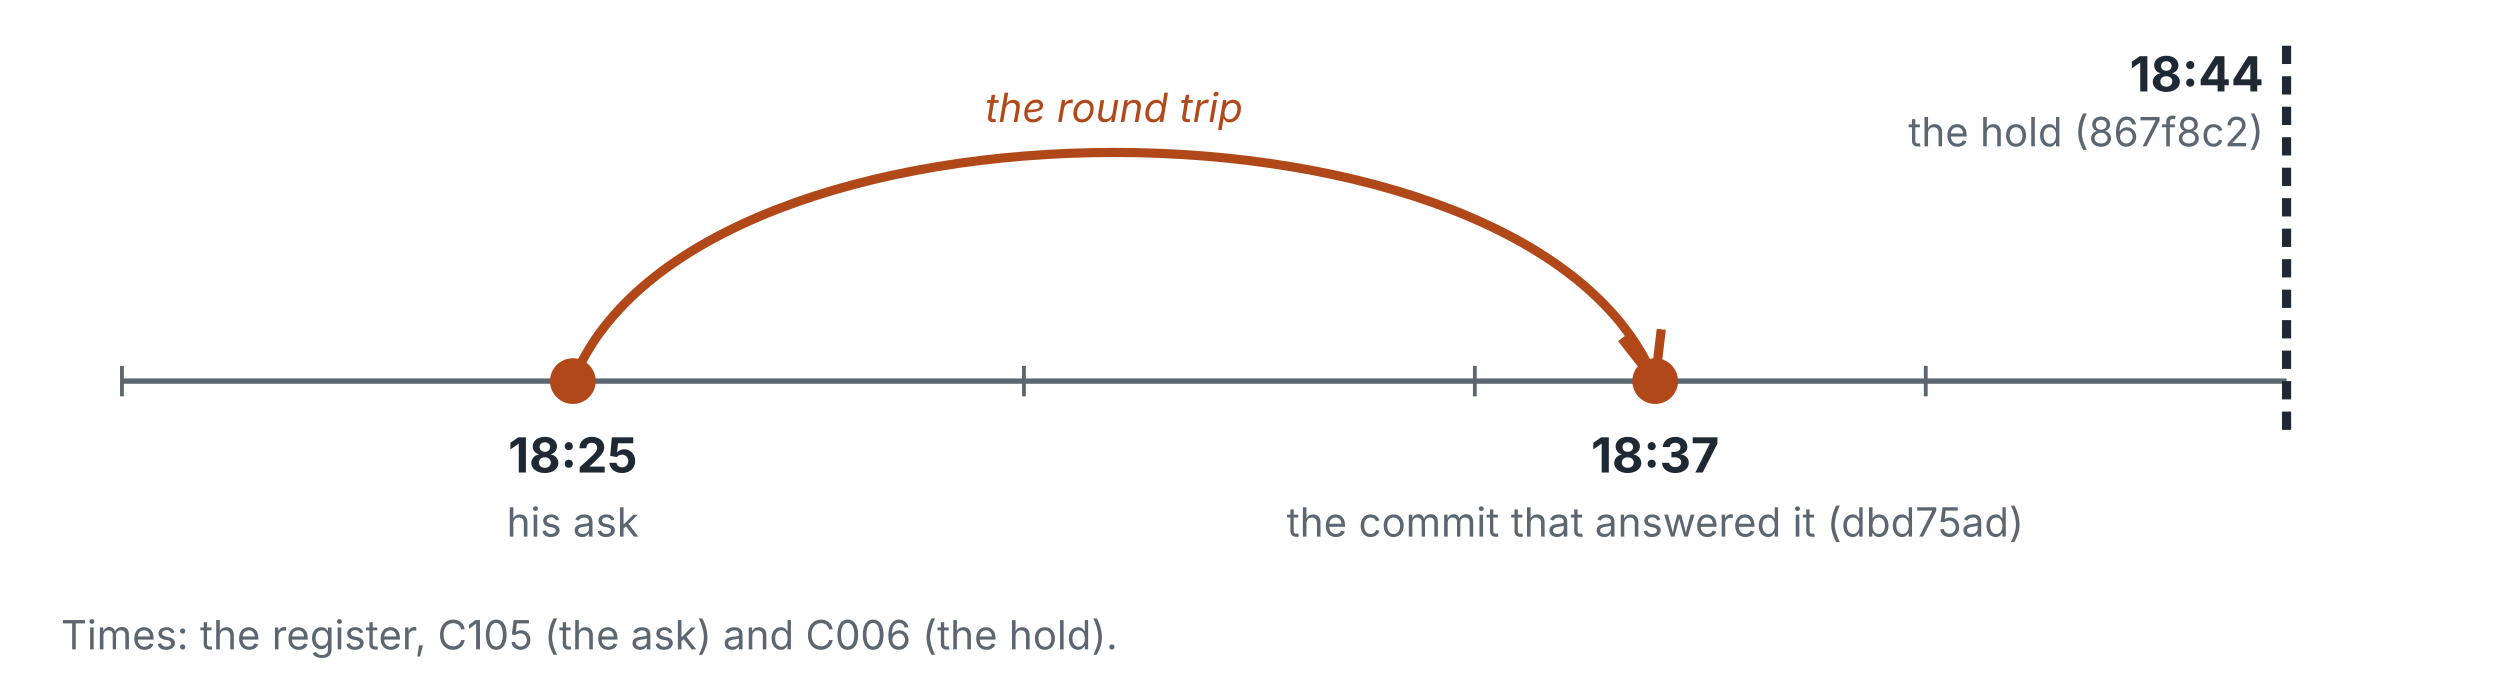
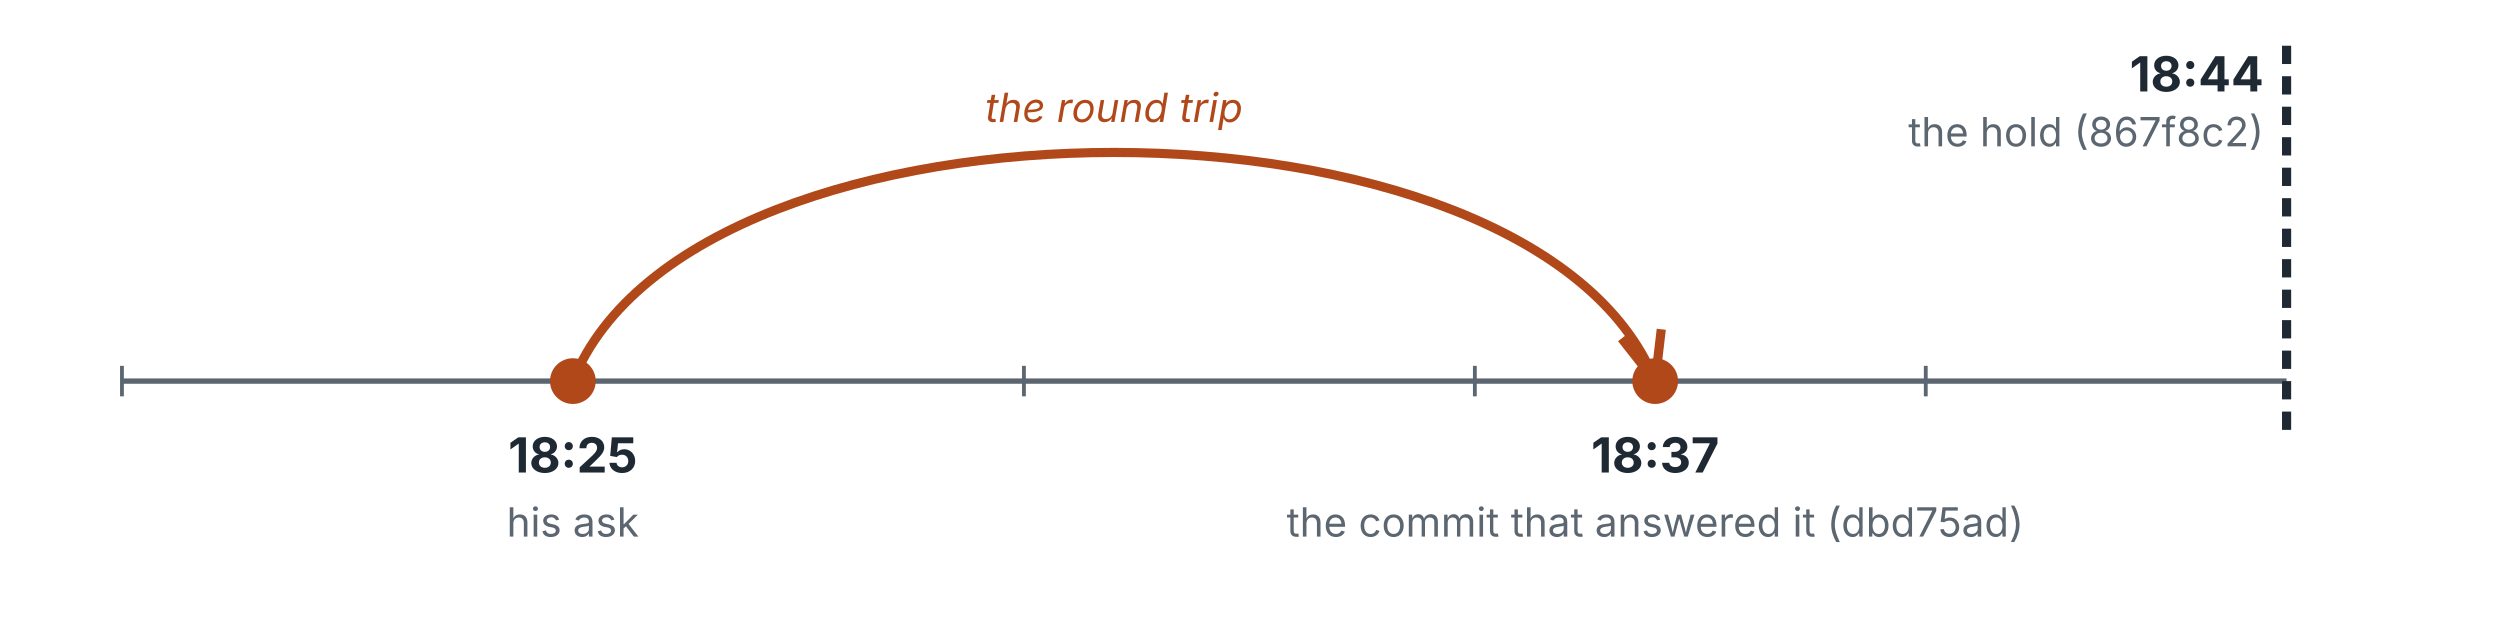
- <svg xmlns="http://www.w3.org/2000/svg" width="164mm" height="45mm" viewBox="0 0 164 45" role="img" aria-label="One ask's round trip drawn to the clock: the editor's ask, the commit that answered it, and the hold at the edge of the picture.">
+ <svg xmlns="http://www.w3.org/2000/svg" width="164mm" height="41mm" viewBox="0 0 164 41" role="img" aria-label="One ask's round trip drawn to the clock: the editor's ask, the commit that answered it, and the hold at the edge of the picture.">
  <g transform="translate(0,-5.0)">
    <line x1="8.0" y1="30.0" x2="150.0" y2="30.0" stroke="#5b6670" stroke-width=".35" />
    <line x1="8.00" y1="29.00" x2="8.00" y2="31.00" stroke="#5b6670" stroke-width=".25" />
    <line x1="37.58" y1="29.00" x2="37.58" y2="31.00" stroke="#5b6670" stroke-width=".25" />
    <line x1="67.17" y1="29.00" x2="67.17" y2="31.00" stroke="#5b6670" stroke-width=".25" />
    <line x1="96.75" y1="29.00" x2="96.75" y2="31.00" stroke="#5b6670" stroke-width=".25" />
    <line x1="126.33" y1="29.00" x2="126.33" y2="31.00" stroke="#5b6670" stroke-width=".25" />
    <path d="M37.58 30.00 C45.58 10.00 100.58 10.00 108.58 30.00" fill="none" stroke="#b0481a" stroke-width=".6" />
    <path d="M106.38 27.20 L108.58 30.00 L108.98 26.60" fill="none" stroke="#b0481a" stroke-width=".6" />
    <circle cx="37.58" cy="30.00" r="1.5" fill="#b0481a" />
    <circle cx="108.58" cy="30.00" r="1.5" fill="#b0481a" />
    <text x="37.58" y="36.00" font-family="Inter, Helvetica, Arial, sans-serif" font-size="3.175" font-weight="700" fill="#1f2933" text-anchor="middle">18:25</text>
    <text x="37.58" y="40.20" font-family="Inter, Helvetica, Arial, sans-serif" font-size="2.646" font-weight="400" fill="#5b6670" text-anchor="middle">his ask</text>
    <text x="108.58" y="36.00" font-family="Inter, Helvetica, Arial, sans-serif" font-size="3.175" font-weight="700" fill="#1f2933" text-anchor="middle">18:37</text>
    <text x="108.58" y="40.20" font-family="Inter, Helvetica, Arial, sans-serif" font-size="2.646" font-weight="400" fill="#5b6670" text-anchor="middle">the commit that answered it (dbd75ad)</text>
    <text x="73.08" y="13.00" font-family="Inter, Helvetica, Arial, sans-serif" font-size="2.646" font-weight="400" fill="#b0481a" text-anchor="middle" font-style="italic">the round trip</text>
    <line x1="150.00" y1="8.00" x2="150.00" y2="34.00" stroke="#1f2933" stroke-width=".6" stroke-dasharray="1.2 .8" />
    <text x="148.50" y="11.00" font-family="Inter, Helvetica, Arial, sans-serif" font-size="3.175" font-weight="700" fill="#1f2933" text-anchor="end">18:44</text>
    <text x="148.50" y="14.60" font-family="Inter, Helvetica, Arial, sans-serif" font-size="2.646" font-weight="400" fill="#5b6670" text-anchor="end">the hold (867f8c2)</text>
-     <text x="4.00" y="47.60" font-family="Inter, Helvetica, Arial, sans-serif" font-size="2.646" font-weight="400" fill="#5b6670" text-anchor="start">Times: the register, C105 (the ask) and C006 (the hold).</text>
  </g>
</svg>
